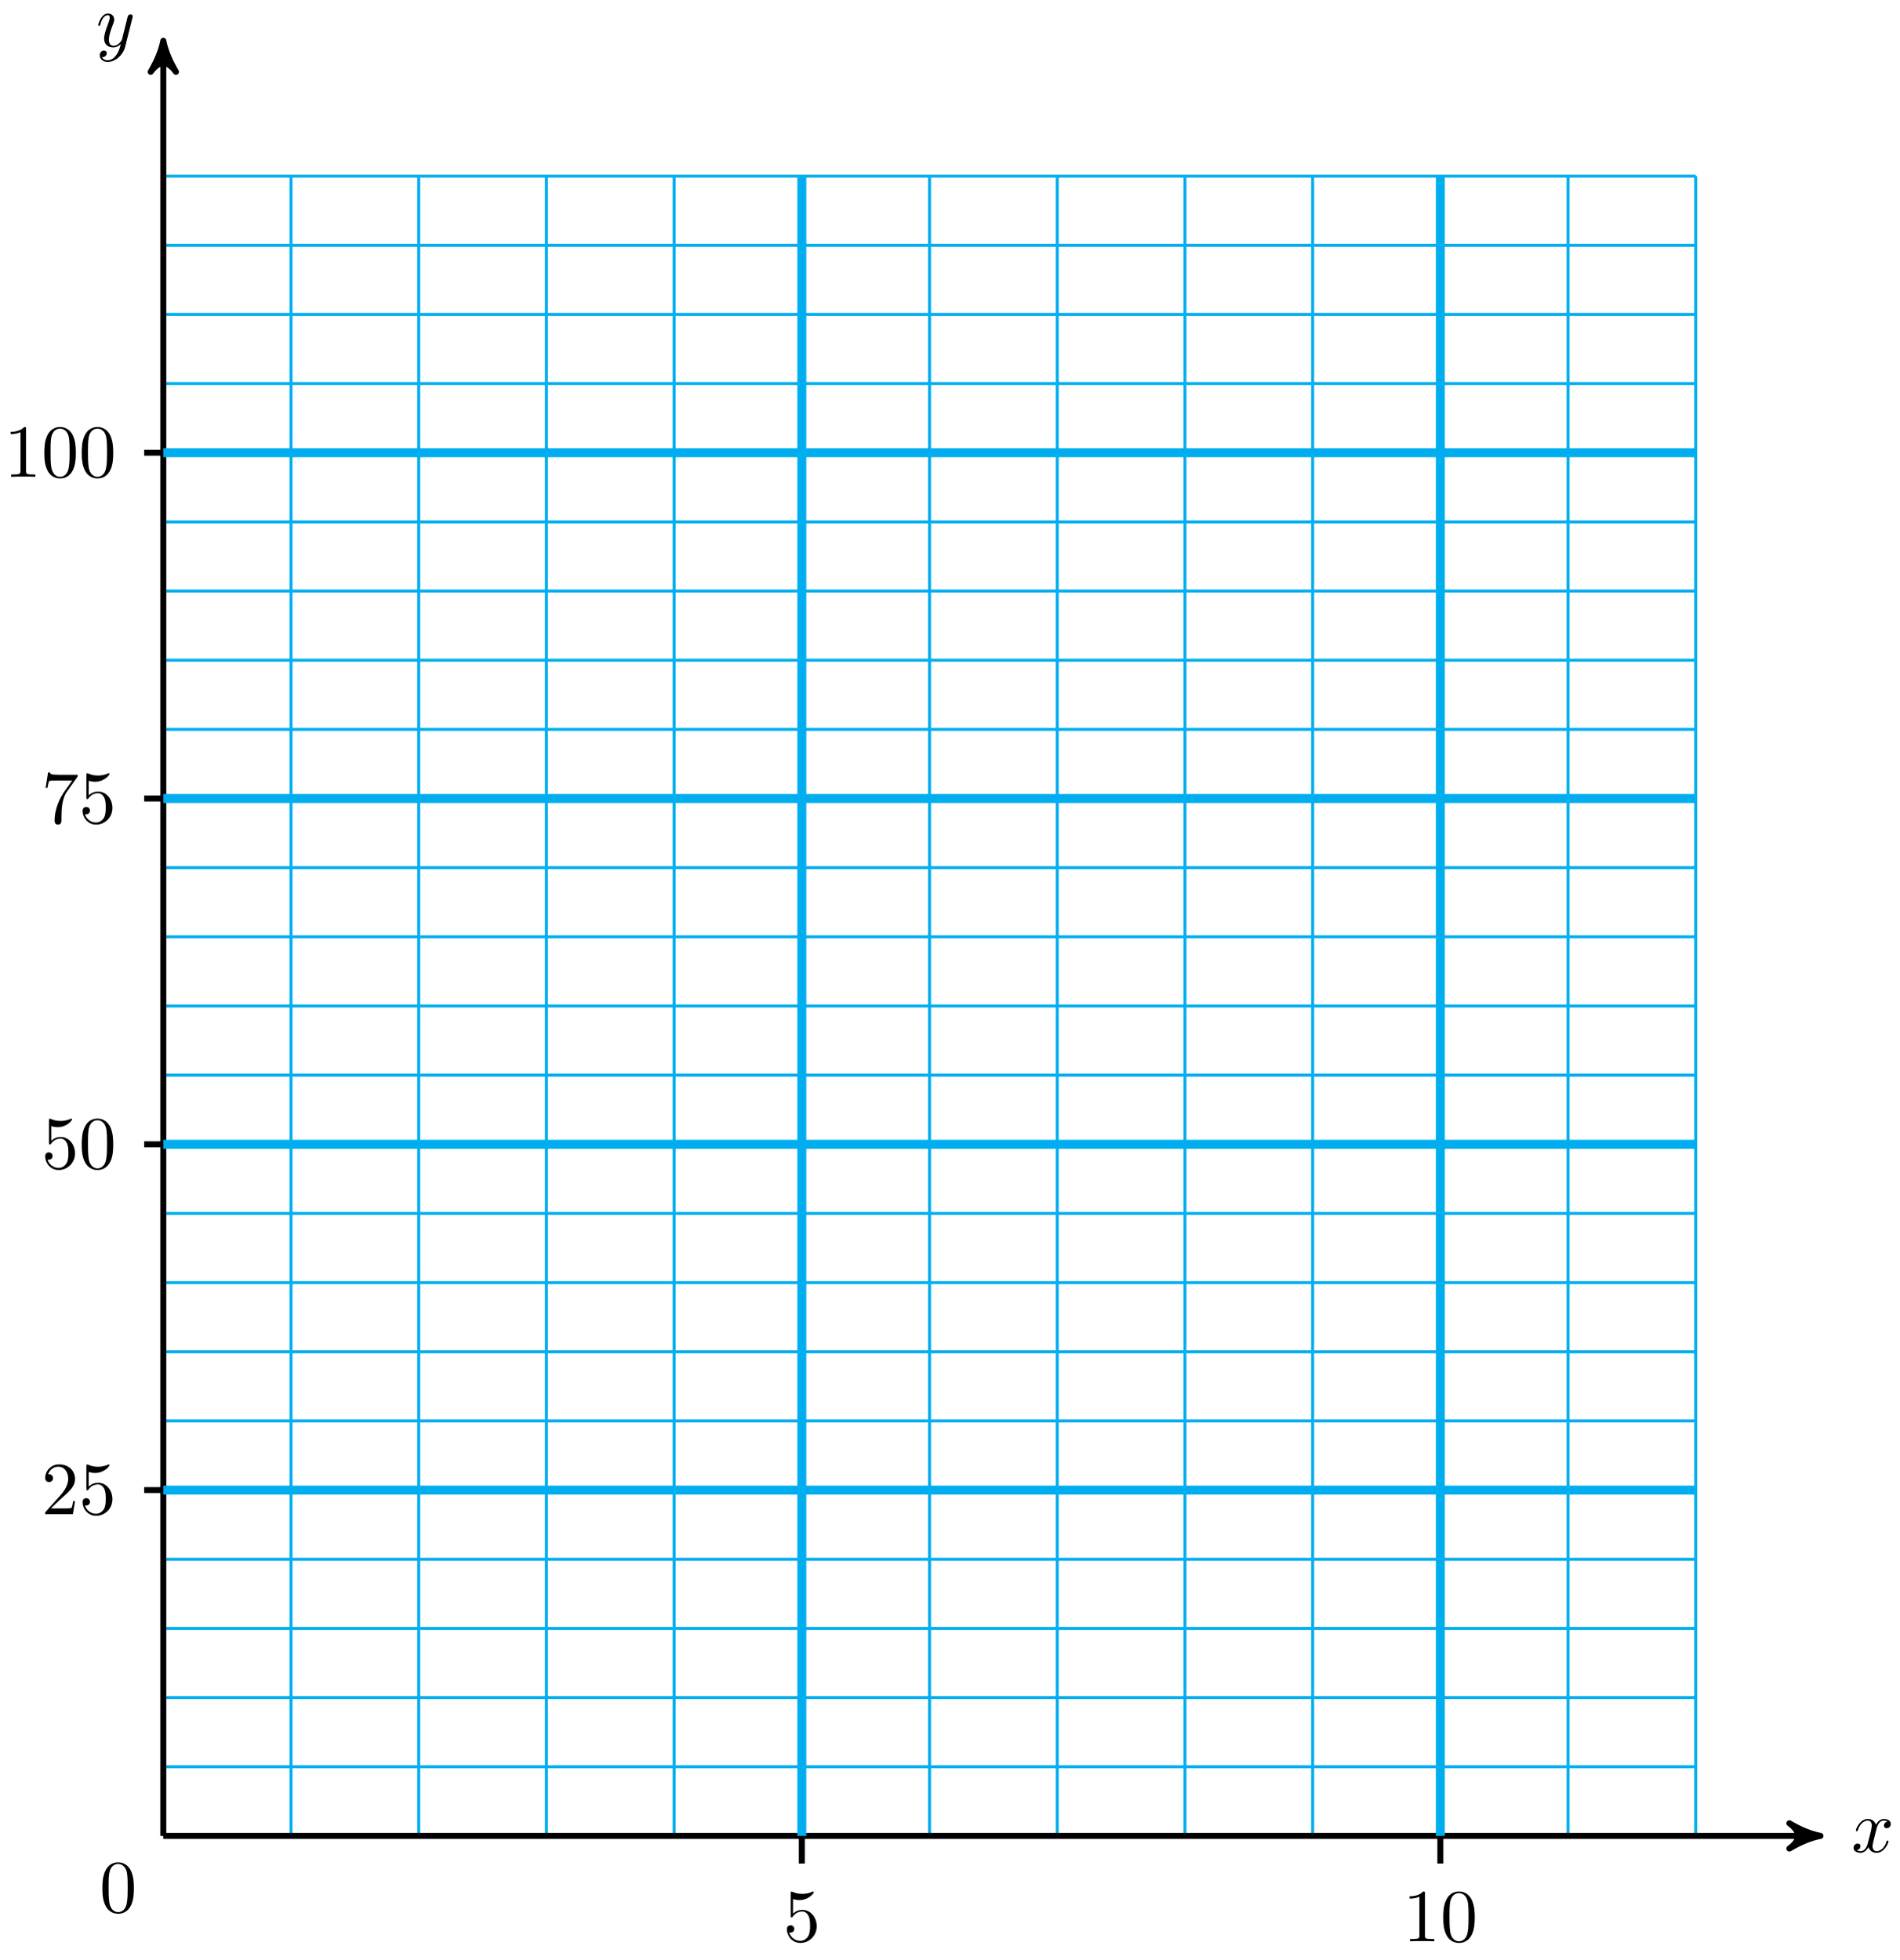
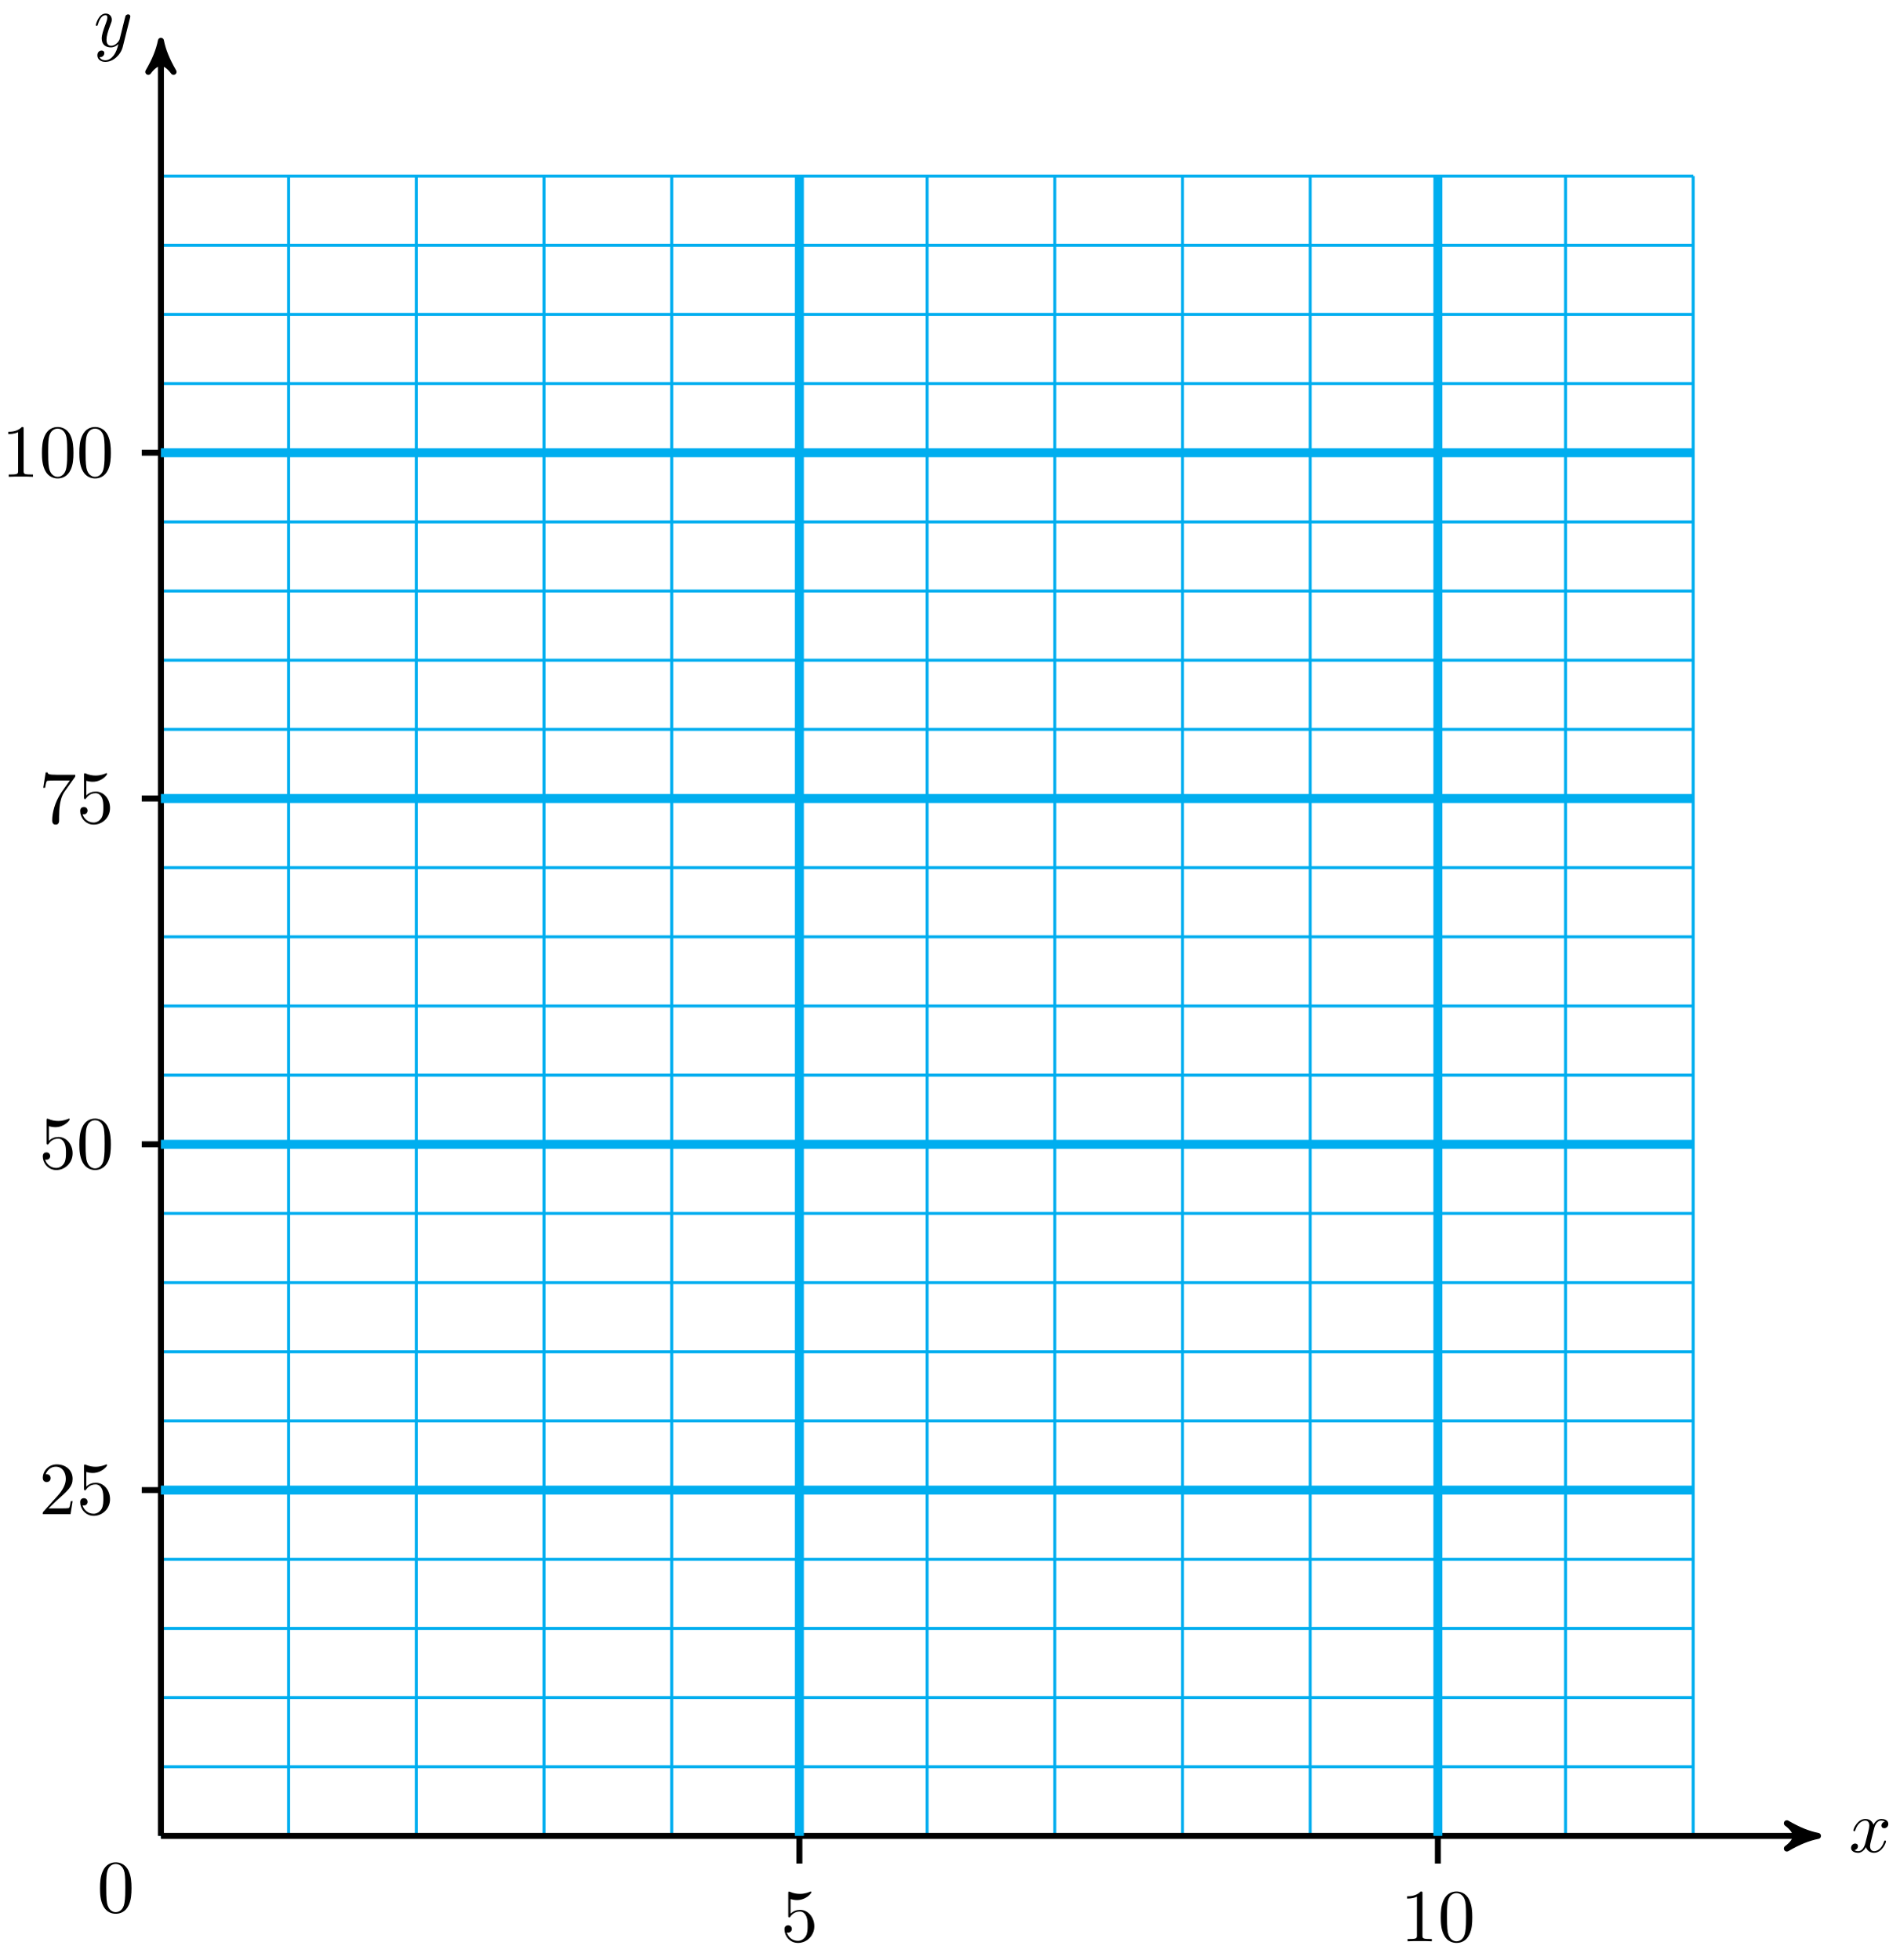
<svg xmlns="http://www.w3.org/2000/svg" xmlns:xlink="http://www.w3.org/1999/xlink" version="1.1" width="253" height="261" viewBox="0 0 253 261">
  <defs>
    <path id="font_1_1" d="M.334 .302C.34 .328 .363 .42 .433 .42 .438 .42 .462 .42 .483 .407 .455 .402 .435 .377 .435 .353 .435 .337 .446 .318 .473 .318 .495 .318 .527 .336 .527 .376 .527 .428 .468 .442 .434 .442 .376 .442 .341 .389 .329 .366 .304 .432 .25 .442 .221 .442 .117 .442 .06 .313 .06 .288 .06 .278 .07 .278 .072 .278 .08 .278 .083 .28 .085 .289 .119 .395 .185 .42 .219 .42 .238 .42 .273 .411 .273 .353 .273 .322 .256 .255 .219 .115 .203 .053 .168 .011 .124 .011 .118 .011 .095 .011 .074 .024 .099 .029 .121 .05 .121 .078 .121 .105 .099 .113 .084 .113 .054 .113 .029 .087 .029 .055 .029 .009 .079-.011 .123-.011 .189-.011 .225 .059 .228 .065 .24 .028 .276-.011 .336-.011 .439-.011 .496 .118 .496 .143 .496 .153 .487 .153 .484 .153 .475 .153 .473 .149 .471 .142 .438 .035 .37 .011 .338 .011 .299 .011 .283 .043 .283 .077 .283 .099 .289 .121 .3 .165L.334 .302Z" />
    <path id="font_1_2" d="M.486 .381C.49 .395 .49 .397 .49 .404 .49 .422 .476 .431 .461 .431 .451 .431 .435 .425 .426 .41 .424 .405 .416 .374 .412 .356 .405 .33 .398 .303 .392 .276L.347 .096C.343 .081 .3 .011 .234 .011 .183 .011 .172 .055 .172 .092 .172 .138 .189 .2 .223 .288 .239 .329 .243 .34 .243 .36 .243 .405 .211 .442 .161 .442 .066 .442 .029 .297 .029 .288 .029 .278 .039 .278 .041 .278 .051 .278 .052 .28 .057 .296 .084 .39 .124 .42 .158 .42 .166 .42 .183 .42 .183 .388 .183 .363 .173 .337 .166 .318 .126 .212 .108 .155 .108 .108 .108 .019 .171-.011 .23-.011 .269-.011 .303 .006 .331 .034 .318-.018 .306-.067 .266-.12 .24-.154 .202-.183 .156-.183 .142-.183 .097-.18 .08-.141 .096-.141 .109-.141 .123-.129 .133-.12 .143-.107 .143-.088 .143-.057 .116-.053 .106-.053 .083-.053 .05-.069 .05-.118 .05-.168 .094-.205 .156-.205 .259-.205 .362-.114 .39-.001L.486 .381Z" />
    <path id="font_2_56" d="M.449 .201C.449 .32 .367 .42 .259 .42 .211 .42 .168 .404 .132 .369V.564C.152 .558 .185 .551 .217 .551 .34 .551 .41 .642 .41 .655 .41 .661 .407 .666 .4 .666 .4 .666 .397 .666 .392 .663 .372 .654 .323 .634 .256 .634 .216 .634 .17 .641 .123 .662 .115 .665 .111 .665 .111 .665 .101 .665 .101 .657 .101 .641V.345C.101 .327 .101 .319 .115 .319 .122 .319 .124 .322 .128 .328 .139 .344 .176 .398 .257 .398 .309 .398 .334 .352 .342 .334 .358 .297 .36 .257 .36 .207 .36 .172 .36 .112 .336 .07 .312 .031 .275 .006 .229 .006 .156 .006 .099 .058 .082 .117 .085 .117 .088 .116 .099 .116 .132 .116 .149 .141 .149 .165 .149 .189 .132 .214 .099 .214 .085 .214 .05 .207 .05 .161 .05 .074 .119-.022 .231-.022 .347-.022 .449 .073 .449 .2V.201Z" />
    <path id="font_2_82" d="M.419 0V.031H.387C.297 .031 .294 .042 .294 .079V.64C.294 .664 .294 .666 .271 .666 .209 .602 .121 .602 .089 .602V.571C.109 .571 .168 .571 .22 .597V.079C.22 .043 .217 .031 .127 .031H.095V0C.13 .003 .217 .003 .257 .003 .297 .003 .384 .003 .419 0Z" />
    <path id="font_2_121" d="M.46 .32C.46 .4 .455 .48 .42 .554 .374 .65 .292 .666 .25 .666 .19 .666 .117 .64 .076 .547 .044 .478 .039 .4 .039 .32 .039 .245 .043 .155 .084 .079 .127-.002 .2-.022 .249-.022 .303-.022 .379-.001 .423 .094 .455 .163 .46 .241 .46 .32M.377 .332C.377 .257 .377 .189 .366 .125 .351 .03 .294-0 .249-0 .21-0 .151 .025 .133 .121 .122 .181 .122 .273 .122 .332 .122 .396 .122 .462 .13 .516 .149 .635 .224 .644 .249 .644 .282 .644 .348 .626 .367 .527 .377 .471 .377 .395 .377 .332Z" />
    <path id="font_2_107" d="M.449 .174H.424C.419 .144 .412 .1 .402 .085 .395 .077 .329 .077 .307 .077H.127L.233 .18C.389 .318 .449 .372 .449 .472 .449 .586 .359 .666 .237 .666 .124 .666 .05 .574 .05 .485 .05 .429 .1 .429 .103 .429 .12 .429 .155 .441 .155 .482 .155 .508 .137 .534 .102 .534 .094 .534 .092 .534 .089 .533 .112 .598 .166 .635 .224 .635 .315 .635 .358 .554 .358 .472 .358 .392 .308 .313 .253 .251L.061 .037C.05 .026 .05 .024 .05 0H.421L.449 .174Z" />
    <path id="font_2_100" d="M.485 .644H.242C.12 .644 .118 .657 .114 .676H.089L.056 .47H.081C.084 .486 .093 .549 .106 .561 .113 .567 .191 .567 .204 .567H.411L.299 .409C.209 .274 .176 .135 .176 .033 .176 .023 .176-.022 .222-.022 .268-.022 .268 .023 .268 .033V.084C.268 .139 .271 .194 .279 .248 .283 .271 .297 .357 .341 .419L.476 .609C.485 .621 .485 .623 .485 .644Z" />
  </defs>
-   <path transform="matrix(1.00006,0,0,-1.00002,21.75064,244.5736)" stroke-width=".399" stroke-linecap="butt" stroke-miterlimit="10" stroke-linejoin="miter" fill="none" stroke="#00aeef" d="M0 0H204.099M0 9.213H204.099M0 18.426H204.099M0 27.639H204.099M0 36.852H204.099M0 46.065H204.099M0 55.278H204.099M0 64.491H204.099M0 73.704H204.099M0 82.918H204.099M0 92.131H204.099M0 101.344H204.099M0 110.557H204.099M0 119.77H204.099M0 128.983H204.099M0 138.196H204.099M0 147.409H204.099M0 156.622H204.099M0 165.835H204.099M0 175.048H204.099M0 184.261H204.099M0 193.474H204.099M0 202.687H204.099M0 211.9H204.099M0 221.113H204.099M0 0V221.113M17.008 0V221.113M34.017 0V221.113M51.025 0V221.113M68.033 0V221.113M85.041 0V221.113M102.05 0V221.113M119.058 0V221.113M136.066 0V221.113M153.074 0V221.113M170.083 0V221.113M187.091 0V221.113M204.093 0V221.113M204.099 221.113" />
-   <path transform="matrix(1.00006,0,0,-1.00002,21.75064,244.5736)" stroke-width=".797" stroke-linecap="butt" stroke-miterlimit="10" stroke-linejoin="miter" fill="none" stroke="#000000" d="M0 0H219.673" />
-   <path transform="matrix(1.00006,0,0,-1.00002,241.4366,244.5736)" d="M1.036 0C-.259 .259-1.554 .777-3.108 1.684-1.554 .518-1.554-.518-3.108-1.684-1.554-.777-.259-.259 1.036 0Z" />
-   <path transform="matrix(1.00006,0,0,-1.00002,241.4366,244.5736)" stroke-width=".797" stroke-linecap="butt" stroke-linejoin="round" fill="none" stroke="#000000" d="M1.036 0C-.259 .259-1.554 .777-3.108 1.684-1.554 .518-1.554-.518-3.108-1.684-1.554-.777-.259-.259 1.036 0Z" />
-   <use data-text="x" xlink:href="#font_1_1" transform="matrix(9.963197,0,0,-9.962799,246.5901,246.7187)" />
-   <path transform="matrix(1.00006,0,0,-1.00002,21.75064,244.5736)" stroke-width=".797" stroke-linecap="butt" stroke-miterlimit="10" stroke-linejoin="miter" fill="none" stroke="#000000" d="M0 0V238.105" />
-   <path transform="matrix(0,-1.00002,-1.00006,-0,21.75064,6.463944)" d="M1.036 0C-.259 .259-1.554 .777-3.108 1.684-1.554 .518-1.554-.518-3.108-1.684-1.554-.777-.259-.259 1.036 0Z" />
-   <path transform="matrix(0,-1.00002,-1.00006,-0,21.75064,6.463944)" stroke-width=".797" stroke-linecap="butt" stroke-linejoin="round" fill="none" stroke="#000000" d="M1.036 0C-.259 .259-1.554 .777-3.108 1.684-1.554 .518-1.554-.518-3.108-1.684-1.554-.777-.259-.259 1.036 0Z" />
-   <use data-text="y" xlink:href="#font_1_2" transform="matrix(9.963197,0,0,-9.962799,12.7891,6.205857)" />
-   <path transform="matrix(1.00006,0,0,-1.00002,21.75064,244.5736)" stroke-width=".797" stroke-linecap="butt" stroke-miterlimit="10" stroke-linejoin="miter" fill="none" stroke="#000000" d="M85.041 3.685V-3.685" />
-   <use data-text="5" xlink:href="#font_2_56" transform="matrix(9.963197,0,0,-9.962799,104.3066,258.6129)" />
-   <path transform="matrix(1.00006,0,0,-1.00002,21.75064,244.5736)" stroke-width="1.196" stroke-linecap="butt" stroke-miterlimit="10" stroke-linejoin="miter" fill="none" stroke="#00aeef" d="M85.041 0V221.113" />
-   <path transform="matrix(1.00006,0,0,-1.00002,21.75064,244.5736)" stroke-width=".797" stroke-linecap="butt" stroke-miterlimit="10" stroke-linejoin="miter" fill="none" stroke="#000000" d="M170.083 3.685V-3.685" />
-   <use data-text="1" xlink:href="#font_2_82" transform="matrix(9.963197,0,0,-9.962799,186.8615,258.6129)" />
-   <use data-text="0" xlink:href="#font_2_121" transform="matrix(9.963197,0,0,-9.962799,191.8431,258.6129)" />
-   <path transform="matrix(1.00006,0,0,-1.00002,21.75064,244.5736)" stroke-width="1.196" stroke-linecap="butt" stroke-miterlimit="10" stroke-linejoin="miter" fill="none" stroke="#00aeef" d="M170.083 0V221.113" />
-   <path transform="matrix(1.00006,0,0,-1.00002,21.75064,244.5736)" stroke-width=".797" stroke-linecap="butt" stroke-miterlimit="10" stroke-linejoin="miter" fill="none" stroke="#000000" d="M2.551 46.065H-2.551" />
-   <use data-text="2" xlink:href="#font_2_107" transform="matrix(9.963197,0,0,-9.962799,5.51667,201.7158)" />
-   <use data-text="5" xlink:href="#font_2_56" transform="matrix(9.963197,0,0,-9.962799,10.49828,201.7158)" />
-   <path transform="matrix(1.00006,0,0,-1.00002,21.75064,244.5736)" stroke-width="1.196" stroke-linecap="butt" stroke-miterlimit="10" stroke-linejoin="miter" fill="none" stroke="#00aeef" d="M0 46.065H204.099" />
-   <path transform="matrix(1.00006,0,0,-1.00002,21.75064,244.5736)" stroke-width=".797" stroke-linecap="butt" stroke-miterlimit="10" stroke-linejoin="miter" fill="none" stroke="#000000" d="M2.551 92.131H-2.551" />
-   <use data-text="5" xlink:href="#font_2_56" transform="matrix(9.963197,0,0,-9.962799,5.51667,155.6489)" />
-   <use data-text="0" xlink:href="#font_2_121" transform="matrix(9.963197,0,0,-9.962799,10.49828,155.6489)" />
-   <path transform="matrix(1.00006,0,0,-1.00002,21.75064,244.5736)" stroke-width="1.196" stroke-linecap="butt" stroke-miterlimit="10" stroke-linejoin="miter" fill="none" stroke="#00aeef" d="M0 92.131H204.099" />
-   <path transform="matrix(1.00006,0,0,-1.00002,21.75064,244.5736)" stroke-width=".797" stroke-linecap="butt" stroke-miterlimit="10" stroke-linejoin="miter" fill="none" stroke="#000000" d="M2.551 138.196H-2.551" />
-   <use data-text="7" xlink:href="#font_2_100" transform="matrix(9.963197,0,0,-9.962799,5.51667,109.6329)" />
-   <use data-text="5" xlink:href="#font_2_56" transform="matrix(9.963197,0,0,-9.962799,10.49828,109.6329)" />
-   <path transform="matrix(1.00006,0,0,-1.00002,21.75064,244.5736)" stroke-width="1.196" stroke-linecap="butt" stroke-miterlimit="10" stroke-linejoin="miter" fill="none" stroke="#00aeef" d="M0 138.196H204.099" />
-   <path transform="matrix(1.00006,0,0,-1.00002,21.75064,244.5736)" stroke-width=".797" stroke-linecap="butt" stroke-miterlimit="10" stroke-linejoin="miter" fill="none" stroke="#000000" d="M2.551 184.261H-2.551" />
-   <use data-text="1" xlink:href="#font_2_82" transform="matrix(9.963197,0,0,-9.962799,.5343704,63.51702)" />
-   <use data-text="0" xlink:href="#font_2_121" transform="matrix(9.963197,0,0,-9.962799,5.515976,63.51702)" />
-   <use data-text="0" xlink:href="#font_2_121" transform="matrix(9.963197,0,0,-9.962799,10.49757,63.51702)" />
-   <path transform="matrix(1.00006,0,0,-1.00002,21.75064,244.5736)" stroke-width="1.196" stroke-linecap="butt" stroke-miterlimit="10" stroke-linejoin="miter" fill="none" stroke="#00aeef" d="M0 184.261H204.099" />
-   <use data-text="0" xlink:href="#font_2_121" transform="matrix(9.963197,0,0,-9.962799,13.24913,254.7288)" />
+   <path transform="matrix(1,0,0,-1.00002,21.432,244.5736)" stroke-width=".399" stroke-linecap="butt" stroke-miterlimit="10" stroke-linejoin="miter" fill="none" stroke="#00aeef" d="M0 0H204.099M0 9.213H204.099M0 18.426H204.099M0 27.639H204.099M0 36.852H204.099M0 46.065H204.099M0 55.278H204.099M0 64.491H204.099M0 73.704H204.099M0 82.918H204.099M0 92.131H204.099M0 101.344H204.099M0 110.557H204.099M0 119.77H204.099M0 128.983H204.099M0 138.196H204.099M0 147.409H204.099M0 156.622H204.099M0 165.835H204.099M0 175.048H204.099M0 184.261H204.099M0 193.474H204.099M0 202.687H204.099M0 211.9H204.099M0 221.113H204.099M0 0V221.113M17.008 0V221.113M34.017 0V221.113M51.025 0V221.113M68.033 0V221.113M85.041 0V221.113M102.05 0V221.113M119.058 0V221.113M136.066 0V221.113M153.074 0V221.113M170.083 0V221.113M187.091 0V221.113M204.093 0V221.113M204.099 221.113" />
+   <path transform="matrix(1,0,0,-1.00002,21.432,244.5736)" stroke-width=".797" stroke-linecap="butt" stroke-miterlimit="10" stroke-linejoin="miter" fill="none" stroke="#000000" d="M0 0H219.673" />
+   <path transform="matrix(1,0,0,-1.00002,241.1047,244.5736)" d="M1.036 0C-.259 .259-1.554 .777-3.108 1.684-1.554 .518-1.554-.518-3.108-1.684-1.554-.777-.259-.259 1.036 0Z" />
+   <path transform="matrix(1,0,0,-1.00002,241.1047,244.5736)" stroke-width=".797" stroke-linecap="butt" stroke-linejoin="round" fill="none" stroke="#000000" d="M1.036 0C-.259 .259-1.554 .777-3.108 1.684-1.554 .518-1.554-.518-3.108-1.684-1.554-.777-.259-.259 1.036 0Z" />
+   <use data-text="x" xlink:href="#font_1_1" transform="matrix(9.9626,0,0,-9.962799,246.258,246.7187)" />
+   <path transform="matrix(1,0,0,-1.00002,21.432,244.5736)" stroke-width=".797" stroke-linecap="butt" stroke-miterlimit="10" stroke-linejoin="miter" fill="none" stroke="#000000" d="M0 0V238.105" />
+   <path transform="matrix(0,-1.00002,-1,-0,21.432,6.463944)" d="M1.036 0C-.259 .259-1.554 .777-3.108 1.684-1.554 .518-1.554-.518-3.108-1.684-1.554-.777-.259-.259 1.036 0Z" />
+   <path transform="matrix(0,-1.00002,-1,-0,21.432,6.463944)" stroke-width=".797" stroke-linecap="butt" stroke-linejoin="round" fill="none" stroke="#000000" d="M1.036 0C-.259 .259-1.554 .777-3.108 1.684-1.554 .518-1.554-.518-3.108-1.684-1.554-.777-.259-.259 1.036 0Z" />
+   <use data-text="y" xlink:href="#font_1_2" transform="matrix(9.9626,0,0,-9.962799,12.471,6.205857)" />
+   <path transform="matrix(1,0,0,-1.00002,21.432,244.5736)" stroke-width=".797" stroke-linecap="butt" stroke-miterlimit="10" stroke-linejoin="miter" fill="none" stroke="#000000" d="M85.041 3.685V-3.685" />
+   <use data-text="5" xlink:href="#font_2_56" transform="matrix(9.9626,0,0,-9.962799,103.983,258.6129)" />
+   <path transform="matrix(1,0,0,-1.00002,21.432,244.5736)" stroke-width="1.196" stroke-linecap="butt" stroke-miterlimit="10" stroke-linejoin="miter" fill="none" stroke="#00aeef" d="M85.041 0V221.113" />
+   <path transform="matrix(1,0,0,-1.00002,21.432,244.5736)" stroke-width=".797" stroke-linecap="butt" stroke-miterlimit="10" stroke-linejoin="miter" fill="none" stroke="#000000" d="M170.083 3.685V-3.685" />
+   <use data-text="1" xlink:href="#font_2_82" transform="matrix(9.9626,0,0,-9.962799,186.533,258.6129)" />
+   <use data-text="0" xlink:href="#font_2_121" transform="matrix(9.9626,0,0,-9.962799,191.5143,258.6129)" />
+   <path transform="matrix(1,0,0,-1.00002,21.432,244.5736)" stroke-width="1.196" stroke-linecap="butt" stroke-miterlimit="10" stroke-linejoin="miter" fill="none" stroke="#00aeef" d="M170.083 0V221.113" />
+   <path transform="matrix(1,0,0,-1.00002,21.432,244.5736)" stroke-width=".797" stroke-linecap="butt" stroke-miterlimit="10" stroke-linejoin="miter" fill="none" stroke="#000000" d="M2.551 46.065H-2.551" />
+   <use data-text="2" xlink:href="#font_2_107" transform="matrix(9.9626,0,0,-9.962799,5.198998,201.7158)" />
+   <use data-text="5" xlink:href="#font_2_56" transform="matrix(9.9626,0,0,-9.962799,10.1803,201.7158)" />
+   <path transform="matrix(1,0,0,-1.00002,21.432,244.5736)" stroke-width="1.196" stroke-linecap="butt" stroke-miterlimit="10" stroke-linejoin="miter" fill="none" stroke="#00aeef" d="M0 46.065H204.099" />
+   <path transform="matrix(1,0,0,-1.00002,21.432,244.5736)" stroke-width=".797" stroke-linecap="butt" stroke-miterlimit="10" stroke-linejoin="miter" fill="none" stroke="#000000" d="M2.551 92.131H-2.551" />
+   <use data-text="5" xlink:href="#font_2_56" transform="matrix(9.9626,0,0,-9.962799,5.198998,155.6489)" />
+   <use data-text="0" xlink:href="#font_2_121" transform="matrix(9.9626,0,0,-9.962799,10.1803,155.6489)" />
+   <path transform="matrix(1,0,0,-1.00002,21.432,244.5736)" stroke-width="1.196" stroke-linecap="butt" stroke-miterlimit="10" stroke-linejoin="miter" fill="none" stroke="#00aeef" d="M0 92.131H204.099" />
+   <path transform="matrix(1,0,0,-1.00002,21.432,244.5736)" stroke-width=".797" stroke-linecap="butt" stroke-miterlimit="10" stroke-linejoin="miter" fill="none" stroke="#000000" d="M2.551 138.196H-2.551" />
+   <use data-text="7" xlink:href="#font_2_100" transform="matrix(9.9626,0,0,-9.962799,5.198998,109.6329)" />
+   <use data-text="5" xlink:href="#font_2_56" transform="matrix(9.9626,0,0,-9.962799,10.1803,109.6329)" />
+   <path transform="matrix(1,0,0,-1.00002,21.432,244.5736)" stroke-width="1.196" stroke-linecap="butt" stroke-miterlimit="10" stroke-linejoin="miter" fill="none" stroke="#00aeef" d="M0 138.196H204.099" />
+   <path transform="matrix(1,0,0,-1.00002,21.432,244.5736)" stroke-width=".797" stroke-linecap="butt" stroke-miterlimit="10" stroke-linejoin="miter" fill="none" stroke="#000000" d="M2.551 184.261H-2.551" />
+   <use data-text="1" xlink:href="#font_2_82" transform="matrix(9.9626,0,0,-9.962799,.2170029,63.51702)" />
+   <use data-text="0" xlink:href="#font_2_121" transform="matrix(9.9626,0,0,-9.962799,5.198303,63.51702)" />
+   <use data-text="0" xlink:href="#font_2_121" transform="matrix(9.9626,0,0,-9.962799,10.1796,63.51702)" />
+   <path transform="matrix(1,0,0,-1.00002,21.432,244.5736)" stroke-width="1.196" stroke-linecap="butt" stroke-miterlimit="10" stroke-linejoin="miter" fill="none" stroke="#00aeef" d="M0 184.261H204.099" />
+   <use data-text="0" xlink:href="#font_2_121" transform="matrix(9.9626,0,0,-9.962799,12.931,254.7288)" />
</svg>
